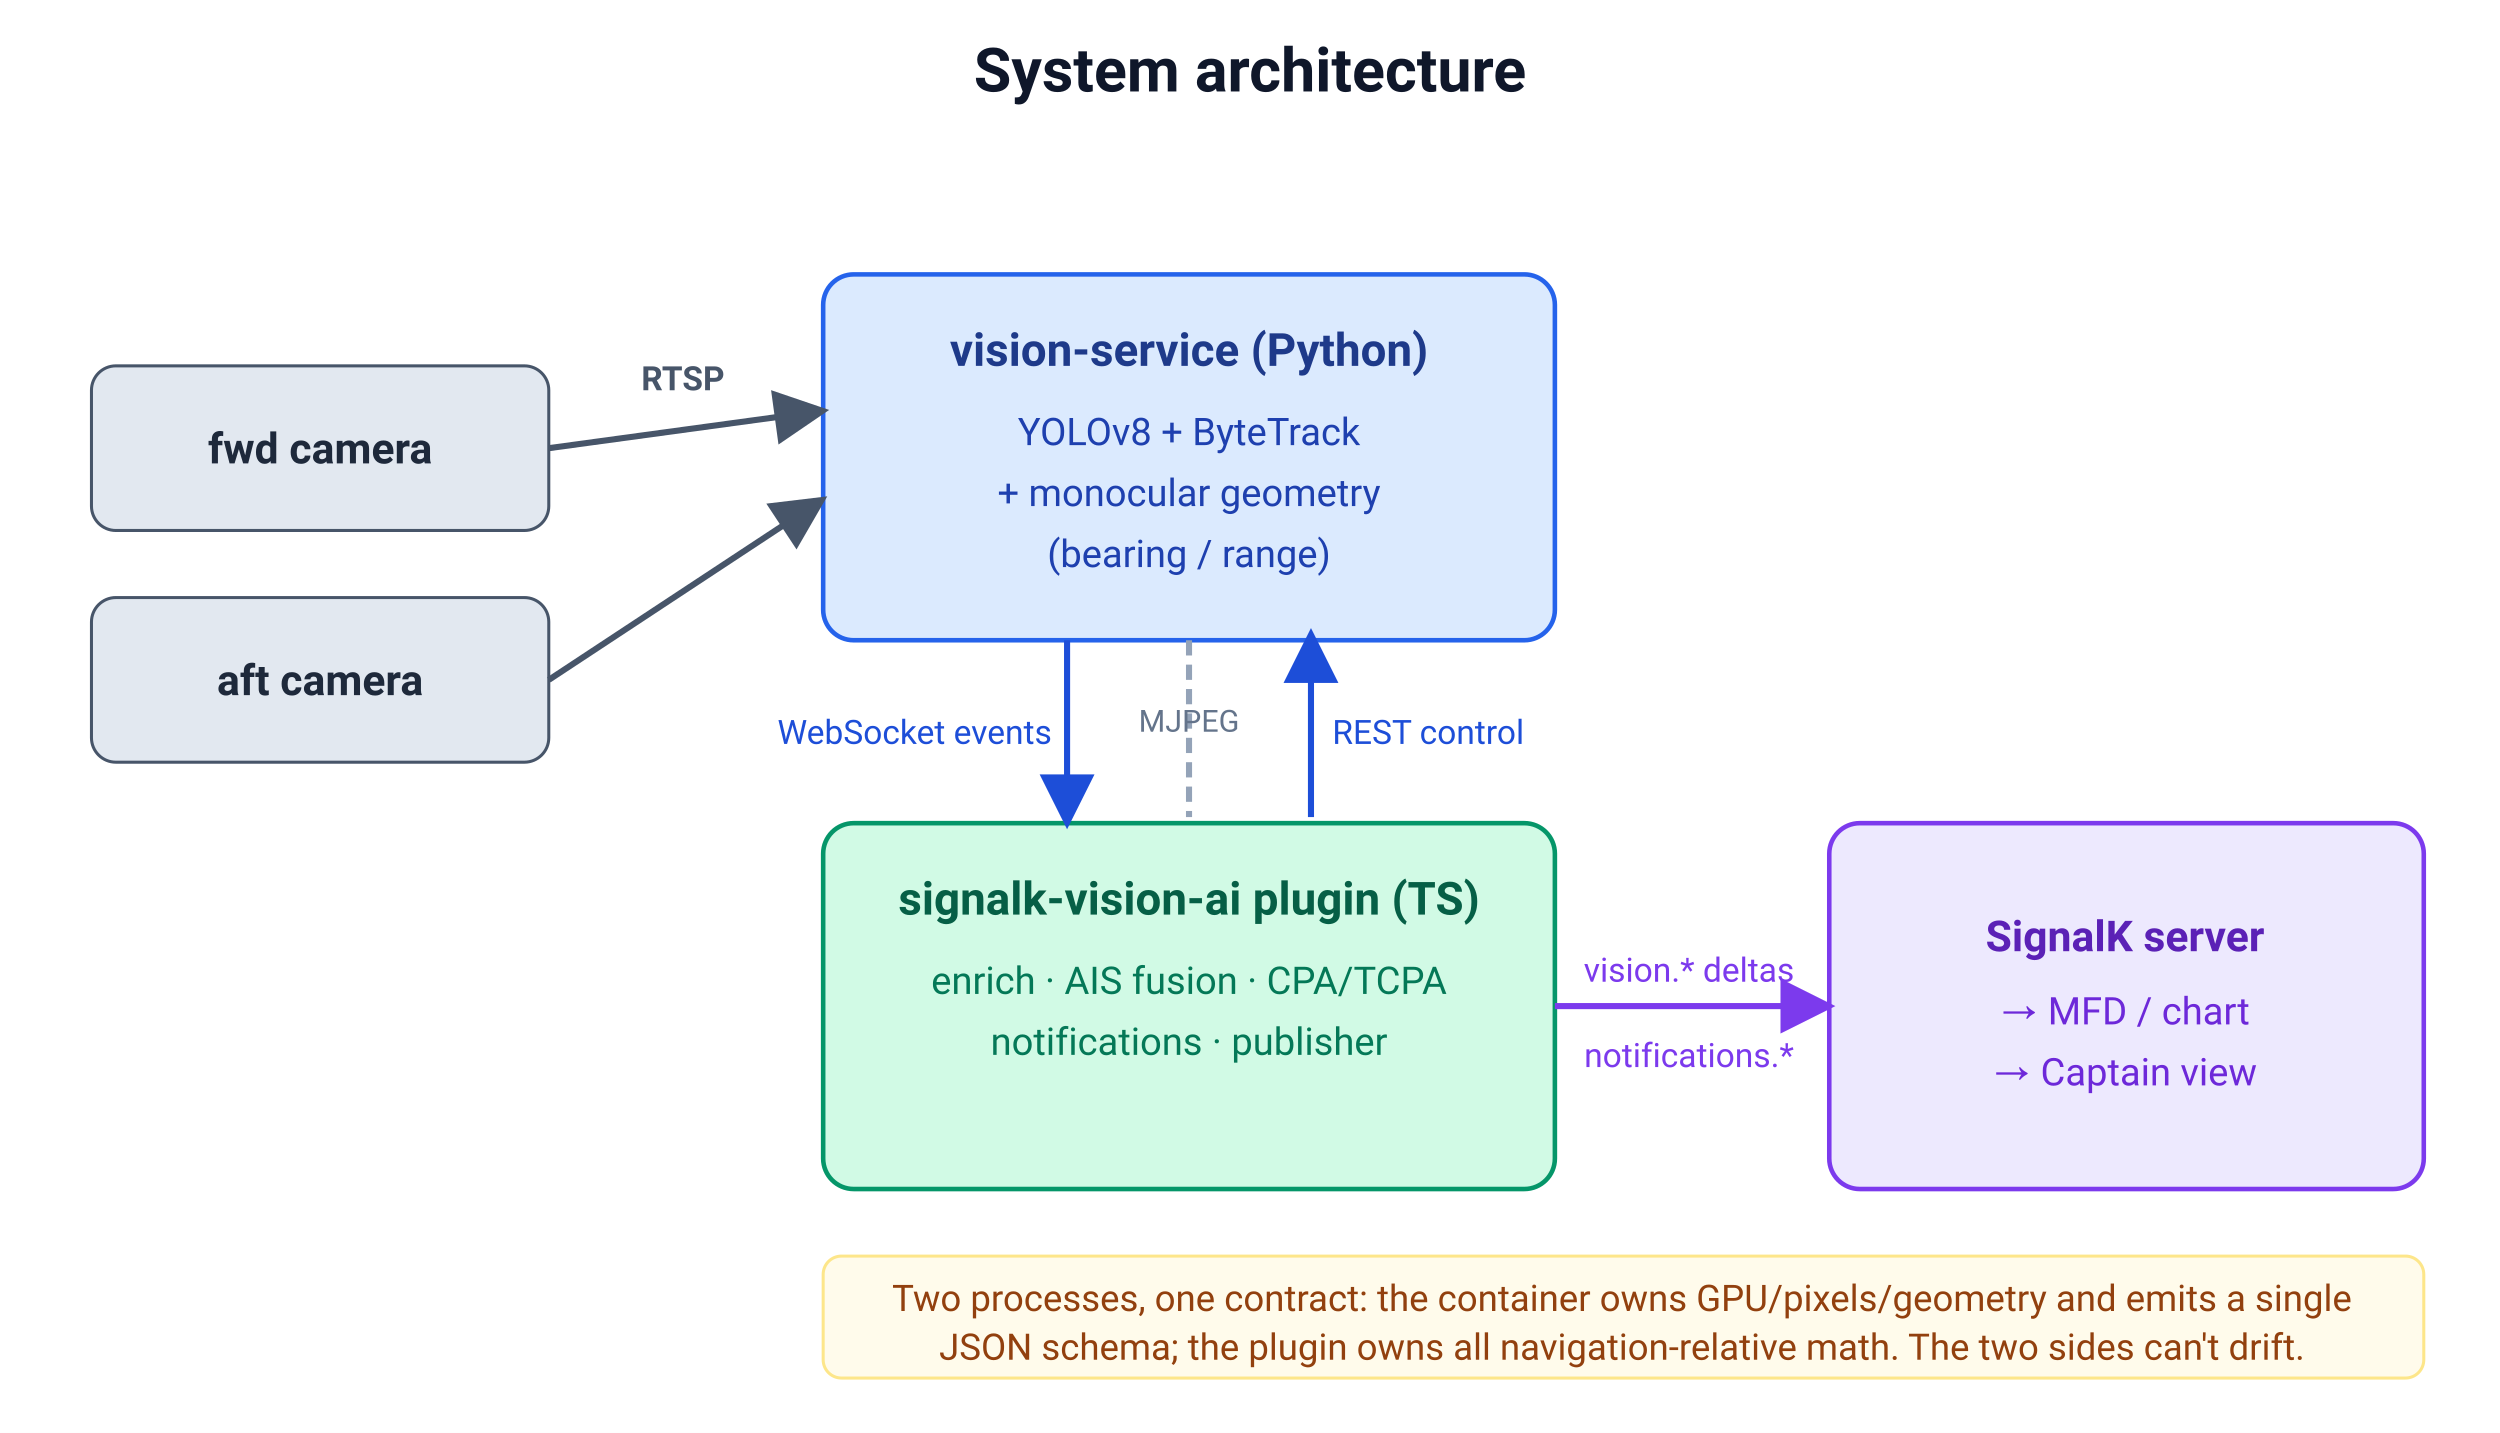
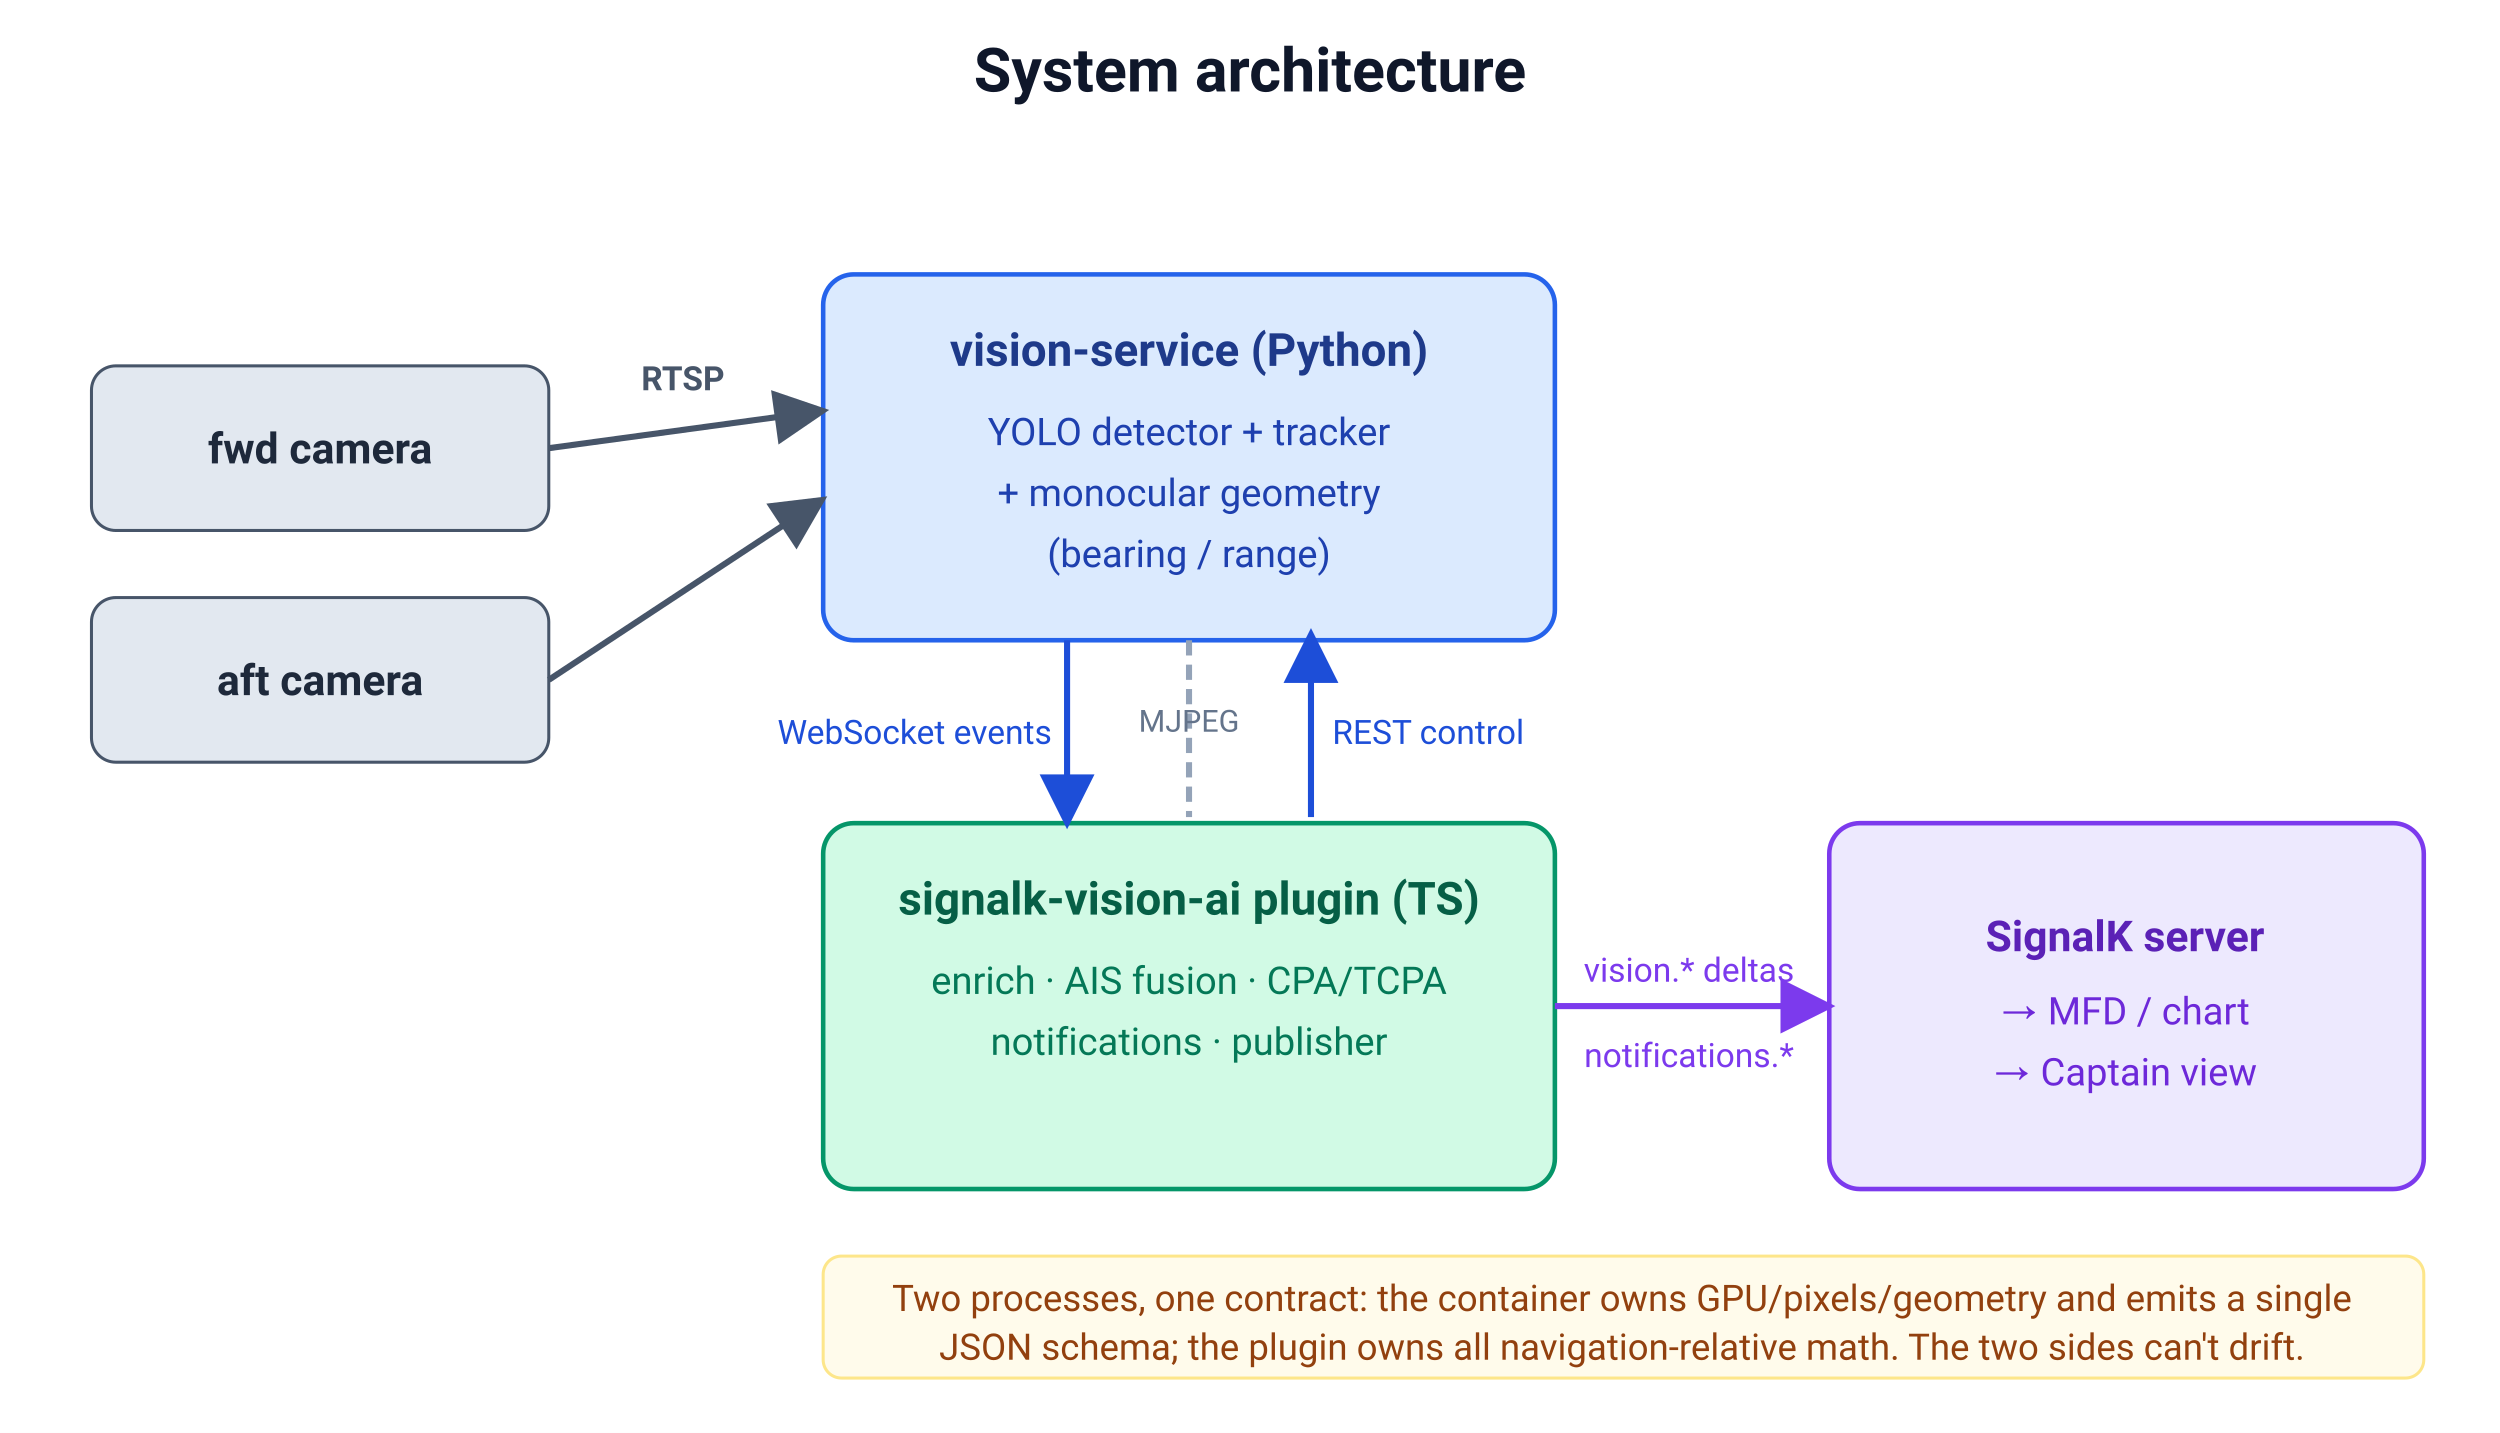
<svg xmlns="http://www.w3.org/2000/svg" width="820" height="470" viewBox="0 0 820 470" font-family="Segoe UI, Roboto, Helvetica, Arial, sans-serif">
  <rect width="820" height="470" fill="#ffffff" />
  <text x="410" y="30" text-anchor="middle" font-size="20" font-weight="700" fill="#0f172a">System architecture</text>
  <g>
    <rect x="30" y="120" width="150" height="54" rx="8" fill="#e2e8f0" stroke="#475569" />
    <text x="105" y="152" text-anchor="middle" font-size="14" font-weight="600" fill="#1e293b">fwd camera</text>
    <rect x="30" y="196" width="150" height="54" rx="8" fill="#e2e8f0" stroke="#475569" />
    <text x="105" y="228" text-anchor="middle" font-size="14" font-weight="600" fill="#1e293b">aft camera</text>
  </g>
  <rect x="270" y="90" width="240" height="120" rx="10" fill="#dbeafe" stroke="#2563eb" stroke-width="1.5" />
  <text x="390" y="120" text-anchor="middle" font-size="15" font-weight="700" fill="#1e3a8a">vision-service (Python)</text>
-   <text x="390" y="146" text-anchor="middle" font-size="12.5" fill="#1e40af">YOLOv8 + ByteTrack</text>
+   <text x="390" y="146" text-anchor="middle" font-size="12.5" fill="#1e40af">YOLO detector + tracker</text>
  <text x="390" y="166" text-anchor="middle" font-size="12.5" fill="#1e40af">+ monocular geometry</text>
  <text x="390" y="186" text-anchor="middle" font-size="12.5" fill="#1e40af">(bearing / range)</text>
  <rect x="270" y="270" width="240" height="120" rx="10" fill="#d1fae5" stroke="#059669" stroke-width="1.5" />
  <text x="390" y="300" text-anchor="middle" font-size="15" font-weight="700" fill="#065f46">signalk-vision-ai plugin (TS)</text>
  <text x="390" y="326" text-anchor="middle" font-size="12.5" fill="#047857">enrich · AIS fusion · CPA/TCPA</text>
  <text x="390" y="346" text-anchor="middle" font-size="12.5" fill="#047857">notifications · publisher</text>
  <rect x="600" y="270" width="195" height="120" rx="10" fill="#ede9fe" stroke="#7c3aed" stroke-width="1.5" />
  <text x="697" y="312" text-anchor="middle" font-size="14" font-weight="700" fill="#5b21b6">SignalK server</text>
  <text x="697" y="336" text-anchor="middle" font-size="12.5" fill="#6d28d9">→ MFD / chart</text>
  <text x="697" y="356" text-anchor="middle" font-size="12.5" fill="#6d28d9">→ Captain view</text>
  <line x1="180" y1="147" x2="268" y2="135" stroke="#475569" stroke-width="2" marker-end="url(#a)" />
  <line x1="180" y1="223" x2="268" y2="165" stroke="#475569" stroke-width="2" marker-end="url(#a)" />
  <text x="224" y="128" text-anchor="middle" font-size="11" font-weight="600" fill="#475569">RTSP</text>
  <line x1="350" y1="210" x2="350" y2="268" stroke="#1d4ed8" stroke-width="2" marker-end="url(#b)" />
  <text x="345" y="244" text-anchor="end" font-size="11" fill="#1d4ed8">WebSocket events</text>
  <line x1="430" y1="268" x2="430" y2="210" stroke="#1d4ed8" stroke-width="2" marker-end="url(#b)" />
  <text x="437" y="244" text-anchor="start" font-size="11" fill="#1d4ed8">REST control</text>
  <line x1="390" y1="210" x2="390" y2="268" stroke="#94a3b8" stroke-width="2" stroke-dasharray="5 3" />
  <text x="390" y="240" text-anchor="middle" font-size="10" fill="#64748b">MJPEG</text>
  <line x1="510" y1="330" x2="598" y2="330" stroke="#7c3aed" stroke-width="2" marker-end="url(#c)" />
  <text x="554" y="322" text-anchor="middle" font-size="11" fill="#7c3aed">vision.* deltas</text>
  <text x="554" y="350" text-anchor="middle" font-size="11" fill="#7c3aed">notifications.*</text>
  <rect x="270" y="412" width="525" height="40" rx="6" fill="#fffbeb" stroke="#fde68a" />
  <text x="532" y="430" text-anchor="middle" font-size="12" fill="#92400e">Two processes, one contract: the container owns GPU/pixels/geometry and emits a single</text>
  <text x="532" y="446" text-anchor="middle" font-size="12" fill="#92400e">JSON schema; the plugin owns all navigation-relative math. The two sides can't drift.</text>
  <defs>
    <marker id="a" markerWidth="9" markerHeight="9" refX="7" refY="4.5" orient="auto">
      <path d="M0,0 L9,4.5 L0,9 z" fill="#475569" />
    </marker>
    <marker id="b" markerWidth="9" markerHeight="9" refX="7" refY="4.5" orient="auto">
      <path d="M0,0 L9,4.5 L0,9 z" fill="#1d4ed8" />
    </marker>
    <marker id="c" markerWidth="9" markerHeight="9" refX="7" refY="4.5" orient="auto">
      <path d="M0,0 L9,4.5 L0,9 z" fill="#7c3aed" />
    </marker>
  </defs>
</svg>
